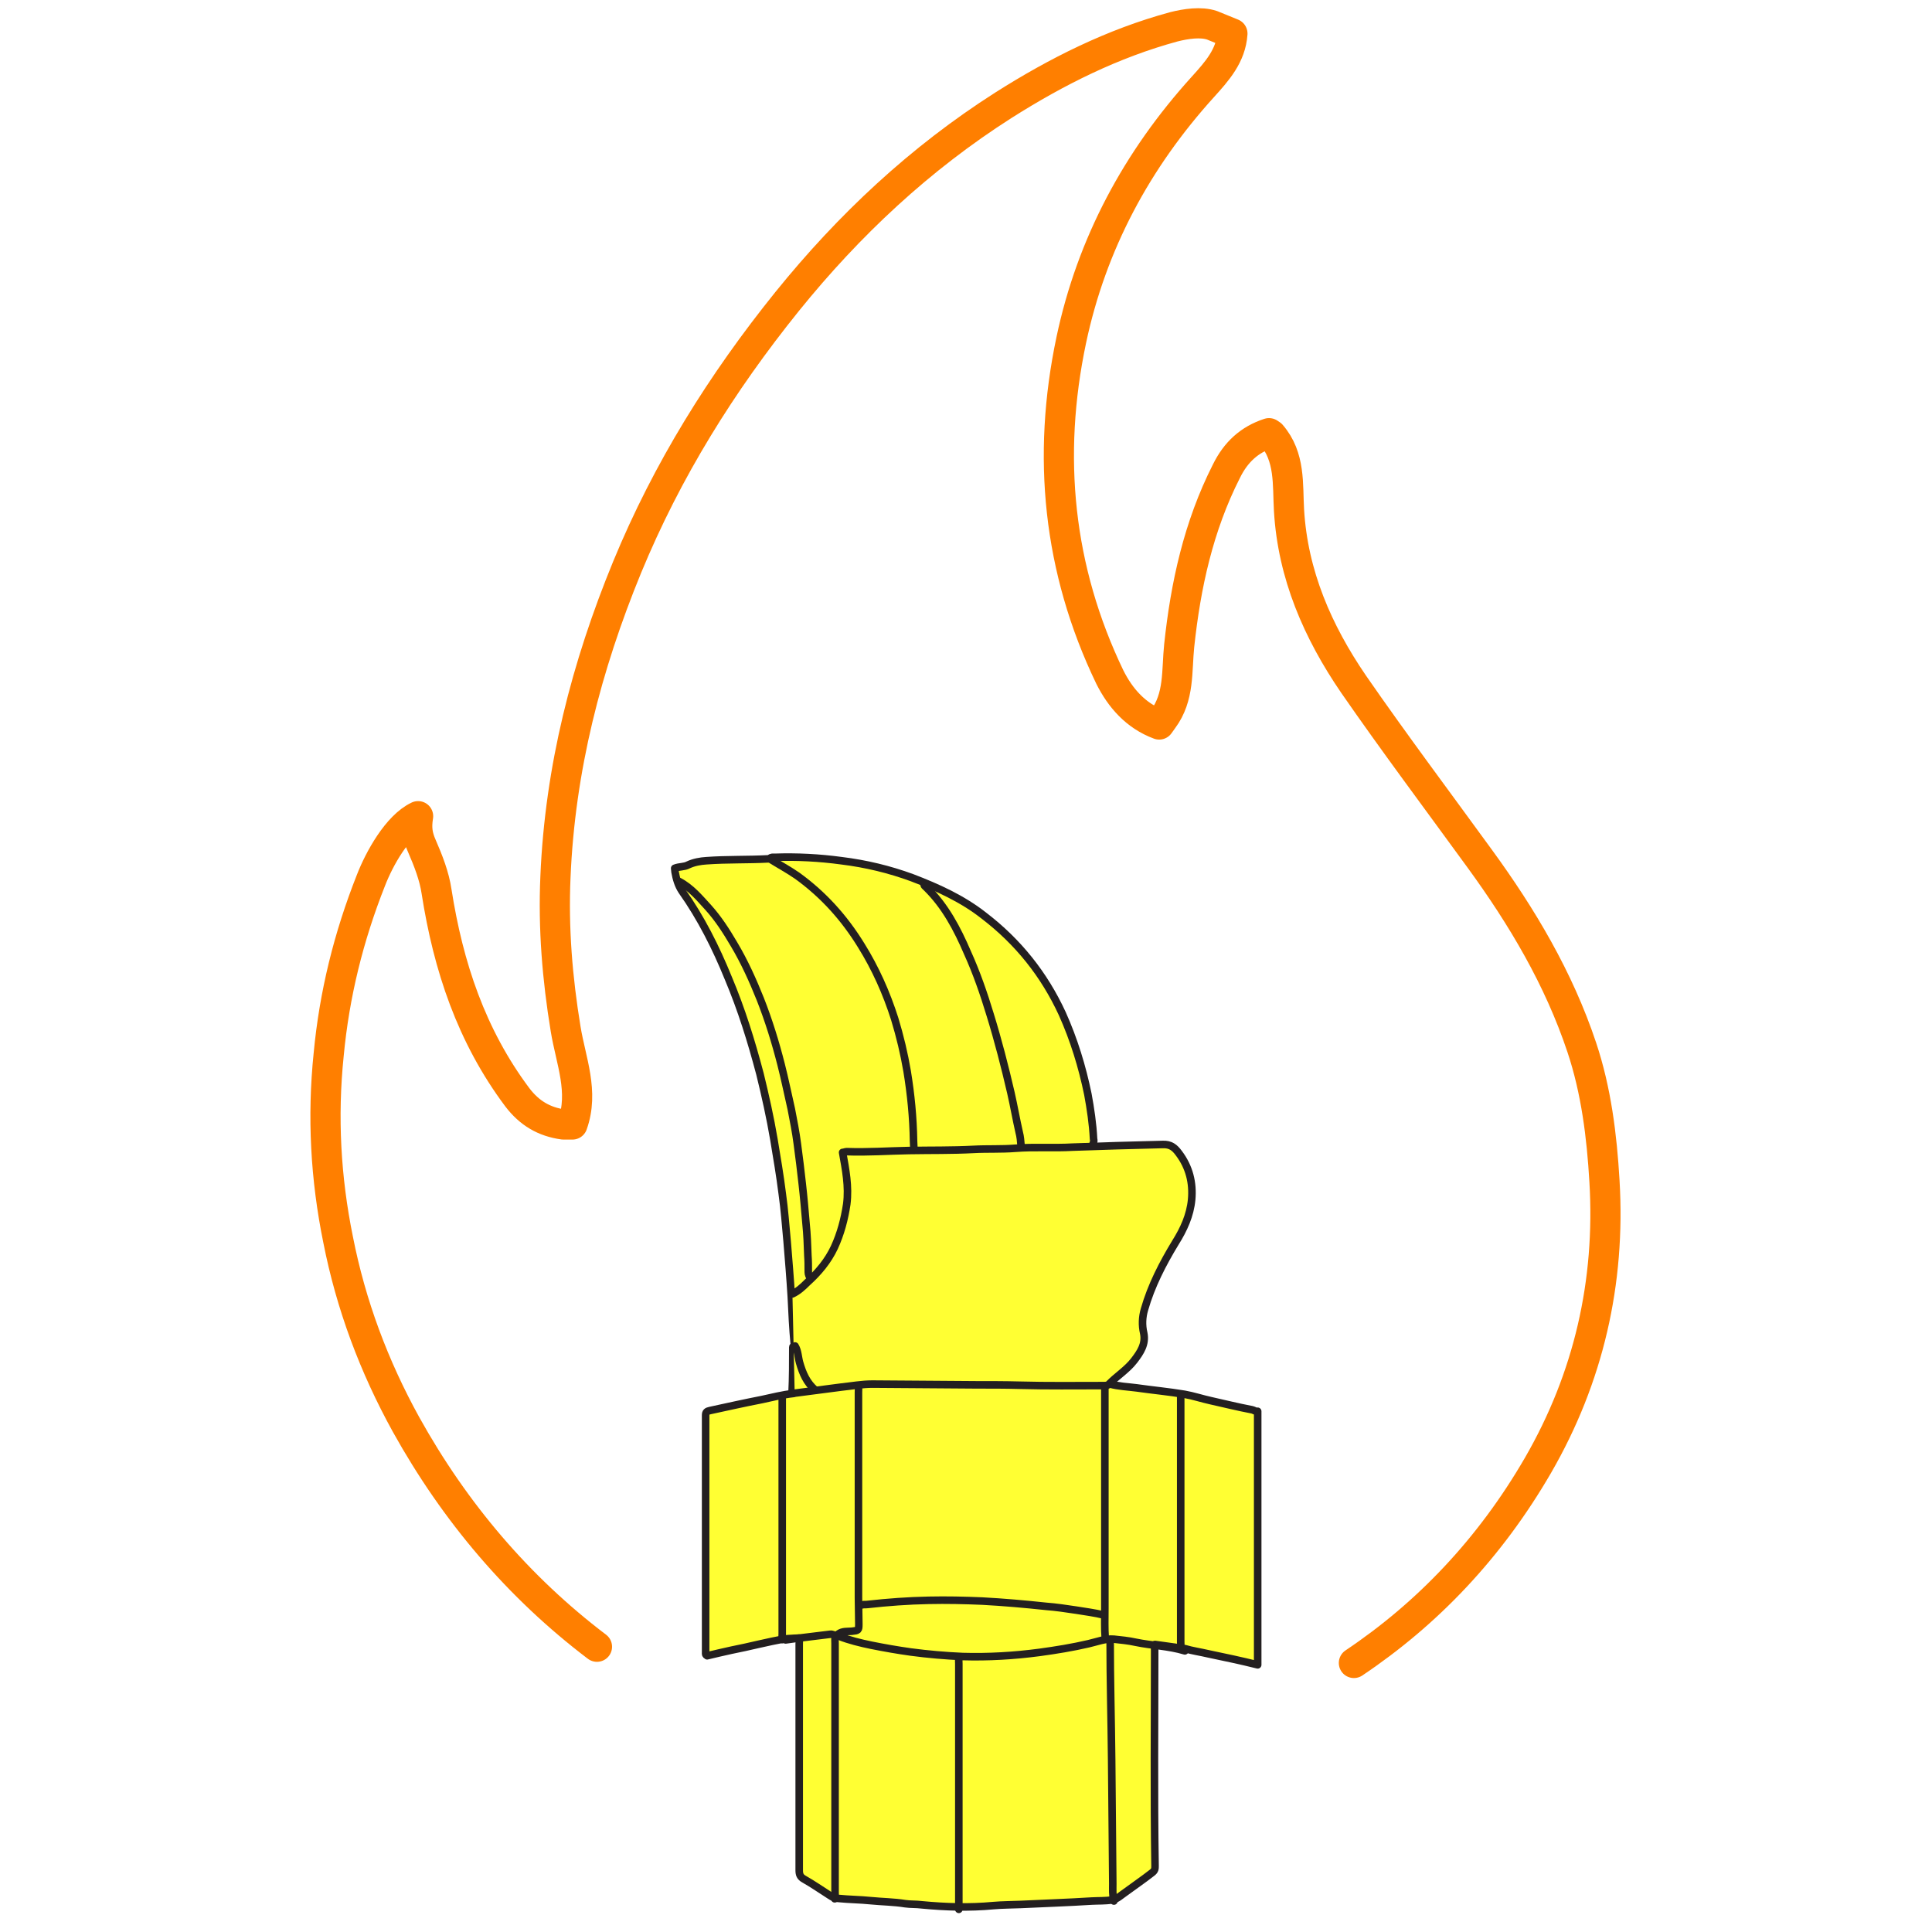
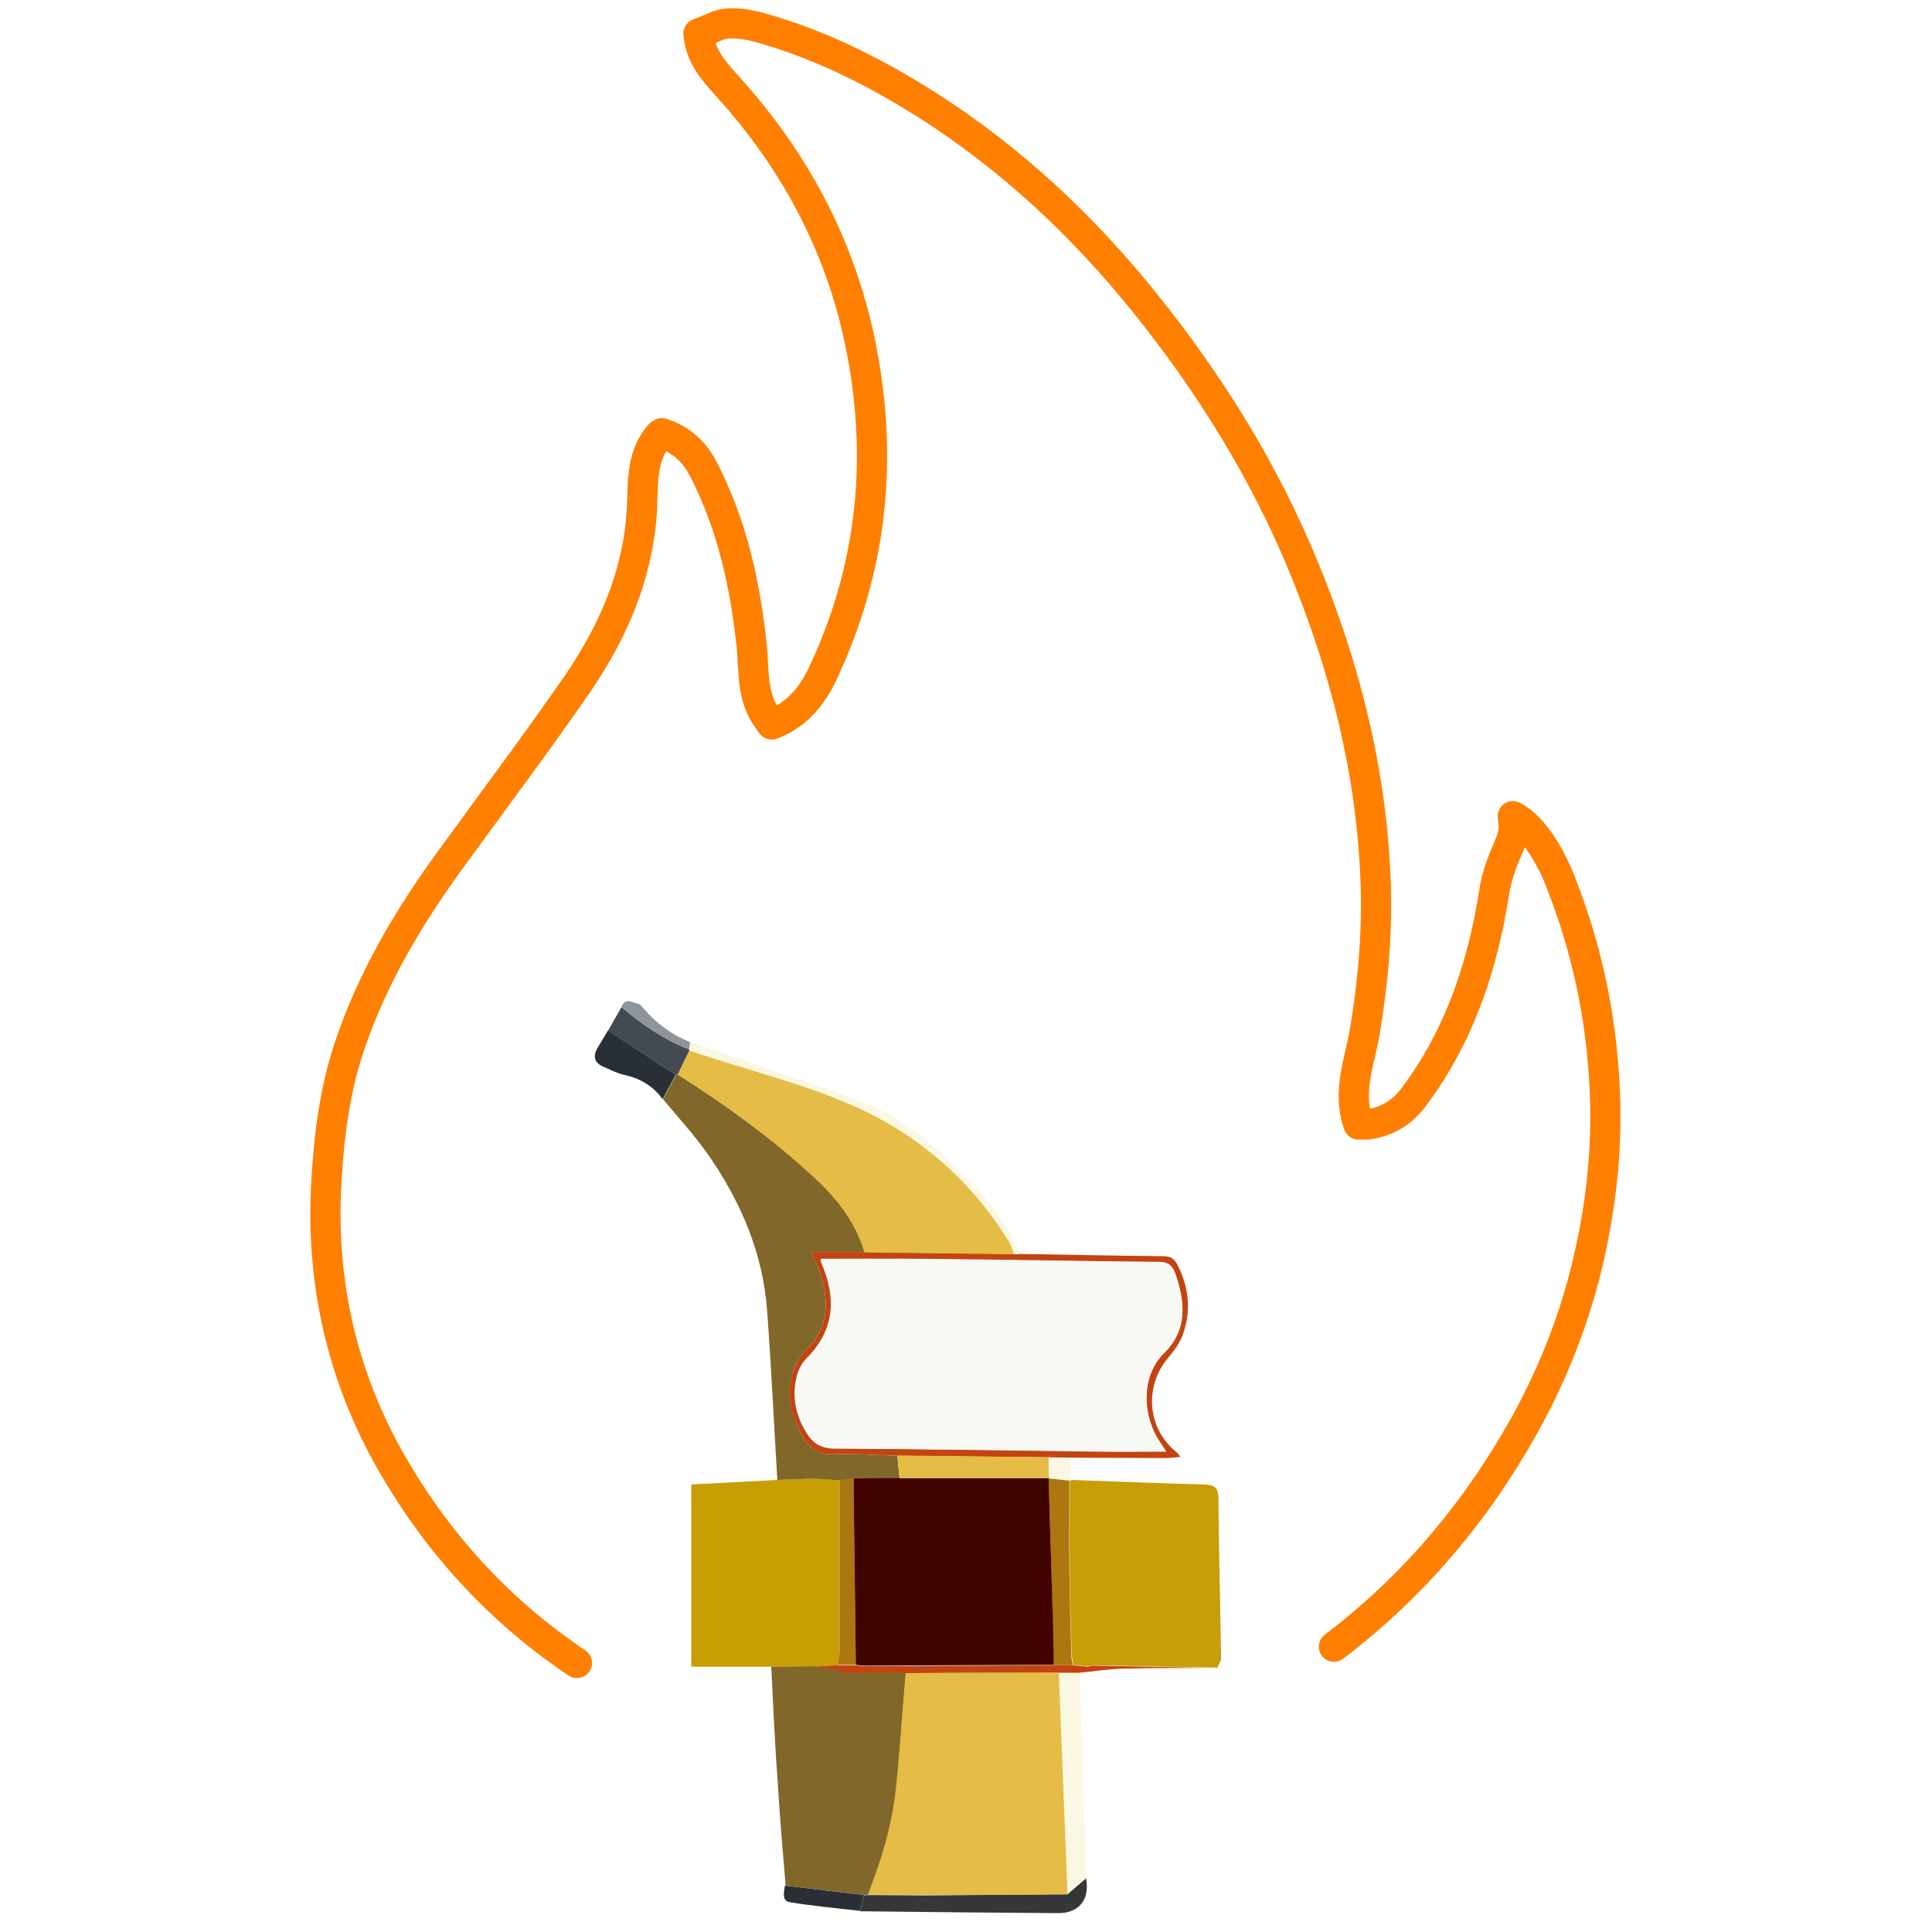
<svg xmlns="http://www.w3.org/2000/svg" version="1.1" id="Layer_1" x="0px" y="0px" viewBox="0 0 512 512" style="enable-background:new 0 0 512 512;" xml:space="preserve">
  <style type="text/css">
	.st0{fill:none;stroke:#FF7F00;stroke-width:8;stroke-linecap:round;stroke-linejoin:round;stroke-miterlimit:10;}
- 	.st1{fill:#FFFF33;stroke:#231F20;stroke-width:2;stroke-linecap:round;stroke-linejoin:round;stroke-miterlimit:10;}
- 	.st2{fill:none;stroke:#231F20;stroke-width:2;stroke-linecap:round;stroke-linejoin:round;stroke-miterlimit:10;}
+ 	.st1{fill:#C89E05;}
+ 	.st2{fill:#C79E06;}
+ 	.st3{fill:#82672A;}
+ 	.st4{fill:#C44411;}
+ 	.st5{fill:#FAF8E2;}
+ 	.st6{fill:#353739;}
+ 	.st7{fill:#283036;}
+ 	.st8{fill:#434A50;}
+ 	.st9{fill:#8D949A;}
+ 	.st10{fill:#AC7611;}
+ 	.st11{fill:#E4BC46;}
+ 	.st12{fill:#410400;}
+ 	.st13{fill:#F8F8F5;}
</style>
  <g>
-     <path class="st0" d="M158.2,436.4c-20.7-15.7-37.6-35.5-50.6-58.9c-8.5-15.4-14.6-31.7-18-49c-3.3-16.2-4.2-32.5-2.5-49   c1.5-16,5.3-31.3,11.2-46.2c2.2-5.7,7-14.4,12.5-17l0,0c-0.5,3.1-0.2,5.2,1,7.9c1.7,3.9,3.3,8,3.9,12.1   c3.1,19.8,9.2,38.2,21.4,54.5c3.2,4.2,7.1,6.5,12.2,7.2h2.4c3.1-8.7-0.4-16.8-1.8-25.3c-2.2-13.4-3.3-26.7-2.7-40.3   c1.2-28.7,8.2-55.8,19-82.1c10.6-25.7,25-48.8,42.4-70.4c16.4-20.3,35.2-37.9,57.3-52c14.2-9,29-16.4,45.2-20.8   c3.2-0.8,7.1-1.4,10.1-0.4l5.4,2.2c-0.4,5.9-4.1,10-7.8,14.1c-17.5,19.3-29.5,41.6-34.9,67.1c-6.5,30.8-3.5,60.8,10.2,89.3   c2.8,5.6,6.9,10.3,13.1,12.6l1-1.4c4.4-5.9,3.6-12.8,4.3-19.5c1.7-16,5.1-31.6,12.5-46.2c2.5-5.1,6.1-8.4,11.3-10.1l0.6,0.4   c5.1,5.9,4.3,13.2,4.7,20c1,17.1,7.6,32.2,17.1,46.1c10.8,15.6,22.2,30.8,33.4,46.2c11.3,15.5,21,31.8,27.1,50.1   c3.8,11.4,5.3,23.4,6,35.4c1.6,26.8-4.2,52.1-17.6,75.3c-12.8,22.1-29.4,39.4-48.8,52.4" />
-     <g>
-       <path class="st1" d="M289.7,303c0.2-0.4,0.2-0.8,0.1-1.2c-0.2-4-0.8-8-1.5-11.8c-1.5-7.3-3.7-14.5-6.8-21.4    c-4.8-10.4-11.7-19-20.7-25.9c-5.7-4.5-12.3-7.5-19.1-10.1c-6-2.2-12.2-3.7-18.7-4.5c-5.9-0.8-11.8-1.1-17.7-0.9    c-0.5,0-0.9-0.1-1.3,0.3l-0.3,0.1c-5.5,0.3-11,0.1-16.5,0.5c-1.6,0.1-3.3,0.4-4.8,1.1c-1.1,0.6-2.4,0.4-3.6,0.9l0.1,1    c0.3,1.7,0.8,3.5,1.8,5c5.1,7.2,9,15,12.3,23.1c3.5,8.3,6.1,16.7,8.4,25.4c1.4,5.7,2.7,11.5,3.7,17.4c0.8,4.8,1.6,9.5,2.2,14.3    c0.6,4.2,0.9,8.5,1.3,12.7c0.4,4.9,0.8,9.7,1.1,14.6c0.2,4.3,0.4,8.6,0.8,12.7l-0.1,0.3c-0.1,0.1-0.3,0.3-0.3,0.4    c0,4.1,0,8.2-0.2,12.1l0.3,0.2c-2.8,0.3-5.5,1-8.3,1.6c-4.6,0.9-9.1,1.9-13.7,2.9c-0.9,0.2-1.2,0.4-1.2,1.3c0,21,0,42,0,63    c0,0.2-0.1,0.4,0.4,0.7c2-0.5,4.3-1,6.5-1.5c4.7-0.9,9.4-2.2,14.2-3l3.6-0.2c0.2,0.5,0.1,1.1,0.1,1.6c0,20,0,39.9,0,59.9    c0,1.1,0.2,1.8,1.3,2.4c2.3,1.3,4.6,2.9,6.8,4.3c0.7,0.5,1.5,0.8,2.2,0.8c2.9,0.3,5.8,0.3,8.7,0.6c3,0.3,6,0.3,9.1,0.8    c1.4,0.2,2.9,0.1,4.4,0.3c6.3,0.6,12.6,0.8,19,0.2c2.3-0.2,4.8-0.2,7.2-0.3c6.2-0.3,12.5-0.5,18.8-0.9c1.8-0.1,3.6,0,5.4-0.3    c1.4-0.2,2.3-1.2,3.5-2c2.3-1.7,4.8-3.4,7.1-5.2c0.8-0.6,0.8-1.1,0.8-1.8c-0.3-19.1-0.1-38-0.1-57.1c0-0.5-0.1-1.1,0.1-1.6    l7.9,1.1c2,0.6,4.2,0.9,6.3,1.4c4.3,0.9,8.6,1.8,13,2.9c0-22.4,0-44.8,0-67.2c-0.6,0.1-1-0.3-1.5-0.4c-3.7-0.7-7.3-1.6-10.9-2.4    c-2.3-0.5-4.7-1.3-7-1.7c-4.2-0.7-8.5-1.1-12.7-1.7c-2.3-0.3-4.8-0.4-7-1L289.7,303z" />
-       <path class="st2" d="M314,437.5c-4.3-1.3-8.8-1.4-13.1-2.3c-1.8-0.4-3.8-0.6-5.7-0.8c-2.3-0.2-4.5,0.7-6.7,1.2    c-4.3,1-8.6,1.7-13,2.3c-6.8,0.9-13.6,1.3-20.4,1.1c-4.6-0.2-9.2-0.6-13.7-1.2c-3.6-0.5-7-1.1-10.5-1.8c-2.9-0.6-5.8-1.3-8.6-2.4" />
-       <path class="st2" d="M180,233.6c3.2,1.7,5.4,4.4,7.7,6.9c2.7,3,4.8,6.3,6.8,9.7c2.8,4.7,5,9.6,7,14.6c2.2,5.6,4,11.4,5.5,17.3    c1,3.9,1.8,7.9,2.7,11.8c0.6,3.1,1.2,6.1,1.6,9.2c0.5,3.6,0.9,7.1,1.3,10.6c0.4,3.5,0.7,7,1,10.5c0.3,2.9,0.4,5.7,0.5,8.6    c0.1,1.3,0.1,2.7,0.1,3.9c0,0.6,0,1.2,0.4,1.7" />
-       <path class="st1" d="M210,342.9c1.5-0.7,2.7-1.8,3.9-3c3-2.7,5.5-5.7,7.2-9.3c1.7-3.7,2.7-7.5,3.3-11.5c0.6-4.7-0.3-9.2-1.1-13.7    c0.4,0,0.7-0.2,1.1-0.2c5.5,0.2,11-0.2,16.5-0.3c5.7-0.1,11.4,0,17.1-0.3c3.7-0.2,7.4,0,11.1-0.3c5.1-0.4,10.1,0,15.2-0.3    c8-0.3,15.8-0.5,23.8-0.7c2.1-0.1,3.2,0.8,4.3,2.3c2.8,3.7,3.8,7.9,3.4,12.3c-0.4,4.2-2.1,7.9-4.3,11.4    c-3.4,5.6-6.4,11.4-8.2,17.7c-0.6,2-0.7,4.2-0.2,6.3c0.6,2.9-0.9,5.1-2.5,7.2c-1.9,2.5-4.7,4.2-6.8,6.4c-0.3,0.3-1,0.3-1.5,0.3    c-7.3,0-14.7,0.1-22.1-0.1c-3.8-0.1-7.6-0.1-11.4-0.1c-9.2-0.1-18.5-0.1-27.6-0.2c-2.8,0-5.5,0.5-8.3,0.8    c-4.1,0.5-8.2,1.1-12.3,1.6" />
-       <path class="st2" d="M204,227.6c2.4,1.5,5,2.9,7.3,4.5c6.9,5,12.4,11.1,16.9,18.4c3.8,6.1,6.7,12.6,8.9,19.5    c1.4,4.6,2.5,9.2,3.3,13.9c1,6.1,1.6,12.2,1.7,18.5c0,0.7,0.1,1.5,0.1,2.2" />
-       <path class="st2" d="M221.4,433.6c-0.2,0.6-0.1,1.3-0.1,1.9c0,21.9,0,43.8,0,65.9c0,0.6,0.1,1.2-0.1,1.8" />
-       <path class="st2" d="M244.9,234.2c-0.1,0.5,0.3,0.7,0.6,1c5,4.9,8.2,11,10.9,17.3c2.4,5.3,4.3,10.8,6,16.4    c2.1,6.8,3.9,13.8,5.5,20.7c0.8,3.5,1.4,7,2.2,10.5c0.3,1.1,0.4,2.3,0.5,3.6" />
-       <path class="st2" d="M294.2,434.6c0,10.6,0.3,21.1,0.4,31.7c0.1,11,0.2,21.9,0.3,32.9c0,1.5-0.1,3.1,0.3,4.6" />
-       <path class="st2" d="M312.9,370c0,21.6,0,43.2,0,65c0,0.6,0.1,1.2-0.1,1.8" />
-       <path class="st2" d="M254.2,439.3c-0.2,0.5-0.1,1.1-0.1,1.6c0,21.7,0,43.3,0,65.1" />
-       <path class="st2" d="M292.5,428c-2.4-0.6-4.9-0.9-7.3-1.3c-2.7-0.4-5.3-0.8-8-1c-5.6-0.6-11.3-1.1-16.9-1.4    c-4.7-0.2-9.4-0.3-14.2-0.2c-5.4,0.1-10.8,0.5-16.2,1.1c-0.6,0.1-1.3-0.1-1.9,0.3" />
-       <path class="st2" d="M207.3,370.5c0,20.8,0,41.6,0,62.4c0,0.5-0.1,1.1,0.1,1.6" />
-       <path class="st2" d="M292.8,367.6c0,19.6,0,39.1,0,58.6c0,2.7-0.1,5.3,0.1,8" />
-       <path class="st2" d="M227.4,367.4c0.2,0.5,0.1,1.1,0.1,1.6c0,18.2,0,36.3,0,54.4c0,2.3,0.1,4.7,0.1,7c0,1.7-0.1,1.7-1.9,1.9    c-1.1,0.1-2.4-0.1-3.5,0.7" />
-       <path class="st1" d="M208.2,434.6c4-0.6,8-1,11.8-1.5c0.7-0.1,1.2,0.4,1.9,0.3" />
-       <path class="st2" d="M210.7,356.7c0.8,1.3,0.8,3,1.2,4.4c0.8,2.8,1.9,5.4,4.2,7.3" />
-     </g>
+     <path class="st0" d="M152.9,440.7c-19.4-13-36-30.3-48.8-52.4c-13.4-23.2-19.2-48.5-17.6-75.3c0.7-12,2.2-24,6-35.4   c6.1-18.3,15.8-34.6,27.1-50.1c11.2-15.4,22.6-30.6,33.4-46.2c9.5-13.9,16.1-29,17.1-46.1c0.4-6.8-0.4-14.1,4.7-20l0.6-0.4   c5.2,1.7,8.8,5,11.3,10.1c7.4,14.6,10.8,30.2,12.5,46.2c0.7,6.7-0.1,13.6,4.3,19.5l1,1.4c6.2-2.3,10.3-7,13.1-12.6   c13.7-28.5,16.7-58.5,10.2-89.3c-5.4-25.5-17.4-47.8-34.9-67.1c-3.7-4.1-7.4-8.2-7.8-14.1l5.4-2.2c3-1,6.9-0.4,10.1,0.4   c16.2,4.4,31,11.8,45.2,20.8c22.1,14.1,40.9,31.7,57.3,52c17.4,21.6,31.8,44.7,42.4,70.4c10.8,26.3,17.8,53.4,19,82.1   c0.6,13.6-0.5,26.9-2.7,40.3c-1.4,8.5-4.9,16.6-1.8,25.3h2.4c5.1-0.7,9-3,12.2-7.2c12.2-16.3,18.3-34.7,21.4-54.5   c0.6-4.1,2.2-8.2,3.9-12.1c1.2-2.7,1.5-4.8,1-7.9l0,0c5.5,2.6,10.3,11.3,12.5,17c5.9,14.9,9.7,30.2,11.2,46.2   c1.7,16.5,0.8,32.8-2.5,49c-3.4,17.3-9.5,33.6-18,49c-13,23.4-29.9,43.2-50.6,58.9" />
+   </g>
+   <g>
+     <path class="st1" d="M204.4,441.7c-7,0-14,0-21.2,0c0-16,0-32,0-48.3c7.6-0.4,15.2-0.8,22.8-1.2c3.3-0.1,6.6-0.3,9.8-0.3   c2.2,0,4.5,0.2,6.7,0.4c0,15.1,0,30.1,0,45.2c0,1.3-0.3,2.5-0.5,3.8c-2.3,0.1-4.6,0.3-6.9,0.4C211.5,441.7,208,441.7,204.4,441.7z" />
+     <path class="st2" d="M283.9,392.2c11.8,0.4,23.5,0.9,35.3,1.2c2.8,0.1,3.7,1,3.7,3.8c0.1,14.1,0.5,28.1,0.7,42.2   c0,0.9-0.7,1.7-1,2.6c-0.2,0-0.4-0.1-0.6-0.1c-0.8,0-1.6,0-2.3,0c-10.1-0.2-20.1-0.4-30.2-0.6c-0.4,0.1-0.7,0.2-1.1,0.3   c-1.3-0.1-2.6-0.3-3.9-0.4c-0.2-0.9-0.4-1.8-0.5-2.7c-0.2-7.5-0.5-14.9-0.5-22.4c-0.1-7.9,0-15.9,0-23.8   C283.6,392.3,283.7,392.2,283.9,392.2z" />
+     <path class="st3" d="M204.4,441.7c3.6,0,7.1-0.1,10.7-0.1c2,0.2,3.9,0.3,5.9,0.6c1.2,0.2,2.3,1,3.5,1c5.2,0.1,10.4,0.1,15.6,0.1   c-0.9,10.3-1.5,20.5-2.6,30.8c-1,9.7-3.9,18.9-7.4,28c-0.3,0-0.6,0.1-0.9,0.1c-7-0.8-14-1.7-21-2.5c-0.7-8.6-1.5-17.3-2-25.9   C205.4,463.1,204.9,452.4,204.4,441.7z" />
+     <path class="st3" d="M222.5,392.3c-2.2-0.1-4.5-0.4-6.7-0.4c-3.3,0-6.6,0.2-9.8,0.3c-0.9-14.9-1.6-29.9-2.7-44.8   c-1.1-15.3-7-29-15.7-41.5c-3.6-5.1-7.9-9.8-11.9-14.6c1.2-2.2,2.3-4.3,3.5-6.5c0.2,0,0.4,0,0.5,0c12.5,7.9,24.5,16.6,35.5,26.5   c6.3,5.7,11.6,12.2,14.1,20.5c-4.6,0-9.3,0-14.3,0c1,2.4,1.9,4.1,2.4,5.8c2.4,7.4,2.2,14.3-3.8,20.2c-1.3,1.3-2.4,3-3.1,4.8   c-2.6,6.8-0.9,13.1,2.8,19c1.7,2.7,4.1,3.9,7.6,3.8c5.6-0.2,11.3,0.2,16.9,0.4c0.2,2,0.4,4,0.6,6c-4,0-8.1,0.1-12.1,0.1   C225,392,223.7,392.1,222.5,392.3z" />
+     <path class="st4" d="M237.8,385.8c-5.6-0.2-11.3-0.6-16.9-0.4c-3.5,0.1-5.9-1.1-7.6-3.8c-3.7-5.9-5.5-12.2-2.8-19   c0.7-1.7,1.7-3.5,3.1-4.8c6-5.9,6.2-12.8,3.8-20.2c-0.5-1.7-1.4-3.3-2.4-5.8c5,0,9.7,0,14.3,0c13.2,0.2,26.4,0.3,39.6,0.5   c0.4,0,0.7,0,1.1,0c12.7,0.2,25.4,0.5,38.1,0.6c2,0,3.1,0.5,4,2.4c3,6,3.6,12.1,1.4,18.3c-0.8,2.2-2.3,4.3-3.9,6.2   c-6.6,7.8-5.5,19.1,2.5,25.3c0.1,0.1,0.2,0.3,0.7,1c-1.4,0.1-2.6,0.3-3.7,0.3c-8.5,0-17-0.1-25.5-0.1c-1.9,0-3.8-0.1-5.7-0.1   C264.5,386.1,251.1,385.9,237.8,385.8z M217.6,333.6c0,0.3-0.1,0.5,0,0.7c0.1,0.3,0.2,0.5,0.3,0.8c3.9,9.2,3.3,17.6-4.1,25   c-1.3,1.3-2.3,3.4-2.7,5.3c-1.1,5-0.1,9.8,2.6,14.2c1.7,2.9,3.9,4.3,7.5,4.3c23.2,0.1,46.5,0.5,69.7,0.8c6,0.1,12,0,18.2,0   c-0.6-0.9-1.2-1.8-1.8-2.7c-4.2-6.2-5.4-16.9,1.3-23.5c6.2-6.1,5.5-13.6,2.8-21.2c-0.8-2.1-2-2.8-4.2-2.8   c-20.7-0.2-41.3-0.6-62-0.8C236,333.6,226.8,333.6,217.6,333.6z" />
+     <path class="st5" d="M286.1,443.3c0.6,18.2,1.2,36.3,1.7,54.5c-1.6,1.4-3.3,2.8-4.9,4.2c-0.8-19.6-1.5-39.1-2.3-58.7   C282.5,443.3,284.3,443.3,286.1,443.3z" />
+     <path class="st6" d="M282.9,502c1.6-1.4,3.3-2.8,4.9-4.2c1.1,5.5-1.8,9.2-7.3,9.2c-17.5-0.1-35.1-0.3-52.6-0.5   c0.4-1.4,0.7-2.8,1.1-4.2c0.3,0,0.6-0.1,0.9-0.1c5.2,0,10.4,0.1,15.6,0.1C258.1,502.2,270.5,502.1,282.9,502z" />
+     <path class="st5" d="M269.9,332.4c-0.4,0-0.7,0-1.1,0c-0.5-1.2-0.8-2.5-1.4-3.5c-8.2-13.2-18.9-23.9-32.5-31.5   c-16.3-9.2-34.7-12.9-52.1-19c0-0.1-0.1-0.2-0.1-0.2c0.1-0.7,0.2-1.3,0.3-2c14.8,5.1,29.7,10,44.4,15.4c8.6,3.2,16.2,8.4,22.9,14.8   c7.6,7.4,15.2,14.7,19.3,24.8C269.6,331.5,269.7,332,269.9,332.4z" />
+     <path class="st4" d="M286.1,443.3c-1.8,0-3.6,0-5.5,0c-13.5,0-27.1,0-40.6,0.1c-5.2,0-10.4,0-15.6-0.1c-1.2,0-2.3-0.8-3.5-1   c-1.9-0.3-3.9-0.4-5.9-0.6c2.3-0.1,4.6-0.3,6.9-0.4c1.6,0,3.2,0,4.8,0c0.7,0.1,1.5,0.2,2.2,0.2c16.7,0,33.5-0.1,50.2-0.2   c1.8,0,3.5,0,5.3,0c1.3,0.1,2.6,0.3,3.9,0.4c0.4-0.1,0.7-0.2,1.1-0.3c10.1,0.2,20.1,0.4,30.2,0.6c-7,0.1-14,0-21,0.2   C294.4,442.2,290.3,442.9,286.1,443.3z" />
+     <path class="st7" d="M179.1,284.8c-1.2,2.2-2.3,4.3-3.5,6.5c-2.6-3.6-6.1-5.6-10.4-6.5c-1.8-0.4-3.6-1.4-5.3-2.1   c-2.4-1-2.8-2.8-1.6-4.9c0.9-1.6,1.9-3.1,2.8-4.7C167.1,277,173.1,280.9,179.1,284.8z" />
+     <path class="st8" d="M179.1,284.8c-6-3.9-12-7.8-18-11.6c1.2-2.1,2.4-4.2,3.6-6.3c5.5,4.6,11.2,8.6,17.9,11.2   c0,0.1,0.1,0.2,0.1,0.3c-1,2.1-2.1,4.3-3.1,6.4C179.4,284.8,179.3,284.8,179.1,284.8z" />
+     <path class="st7" d="M229,502.2c-0.4,1.4-0.7,2.8-1.1,4.2c-6.2-0.7-12.5-1.3-18.6-2.3c-2.2-0.4-1.5-2.7-1.3-4.4   C215,500.5,222,501.4,229,502.2z" />
+     <path class="st9" d="M182.6,278.1c-6.7-2.6-12.4-6.7-17.9-11.2c0.9-2.6,2.8-1.3,4.3-0.9c0.6,0.1,1.1,0.7,1.5,1.2   c3.4,4,7.5,7,12.4,9C182.8,276.8,182.7,277.4,182.6,278.1z" />
+     <path class="st5" d="M277.9,386.3c1.9,0,3.8,0.1,5.7,0.1c0.1,2,0.2,3.9,0.3,5.9c-0.2,0-0.3,0.1-0.5,0.2c-1.8-0.2-3.7-0.4-5.5-0.6   c0,0,0.1,0,0.1,0C277.9,389.9,277.9,388.1,277.9,386.3z" />
+     <path class="st4" d="M321.9,441.8c0.2,0,0.4,0.1,0.6,0.1C322.3,441.9,322.1,441.9,321.9,441.8z" />
+     <path class="st10" d="M226.8,441.2c-1.6,0-3.2,0-4.8,0c0.2-1.3,0.5-2.5,0.5-3.8c0-15.1,0-30.1,0-45.2c1.3-0.2,2.5-0.3,3.8-0.5   c0,0.4-0.1,0.7-0.1,1.1c0,0.5,0,1.1,0,1.6C226.4,410.1,226.6,425.6,226.8,441.2z" />
+     <path class="st10" d="M277.9,391.8c1.8,0.2,3.7,0.4,5.5,0.6c0,7.9-0.1,15.9,0,23.8c0.1,7.5,0.3,14.9,0.5,22.4   c0,0.9,0.3,1.8,0.5,2.7c-1.8,0-3.5,0-5.3,0c0-1,0-2,0-3c0-2.1-0.1-4.2-0.1-6.3C278.7,418.6,278.3,405.2,277.9,391.8z" />
+     <path class="st10" d="M289.5,441.3c-0.4,0.1-0.7,0.2-1.1,0.3C288.7,441.5,289.1,441.4,289.5,441.3z" />
+     <path class="st11" d="M240,443.4c13.5,0,27.1,0,40.6-0.1c0.8,19.6,1.5,39.1,2.3,58.7c-12.4,0.1-24.9,0.2-37.3,0.2   c-5.2,0-10.4-0.1-15.6-0.1c3.5-9,6.4-18.3,7.4-28C238.5,463.9,239.1,453.6,240,443.4z" />
+     <path class="st12" d="M279.2,438.2c0,1,0,2,0,3c-16.7,0.1-33.5,0.1-50.2,0.2c-0.7,0-1.5-0.1-2.2-0.2c-0.2-15.6-0.4-31.1-0.6-46.7   c0-0.5,0-1.1,0-1.6c0-0.4,0.1-0.7,0.1-1.1c4,0,8.1-0.1,12.1-0.1c13.2,0,26.4,0,39.6,0c0,0-0.1,0-0.1,0c0.4,13.4,0.8,26.8,1.2,40.2   C279.1,434.1,279.2,436.2,279.2,438.2z" />
+     <path class="st11" d="M179.6,284.8c1-2.1,2.1-4.3,3.1-6.4c17.5,6.1,35.8,9.8,52.1,19c13.5,7.7,24.3,18.3,32.5,31.5   c0.7,1.1,1,2.3,1.4,3.5c-13.2-0.2-26.4-0.3-39.6-0.5c-2.5-8.3-7.8-14.9-14.1-20.5C204.1,301.4,192.2,292.7,179.6,284.8z" />
+     <path class="st11" d="M278,391.7c-13.2,0-26.4,0-39.6,0c-0.2-2-0.4-4-0.6-6c13.4,0.2,26.7,0.3,40.1,0.5   C277.9,388.1,277.9,389.9,278,391.7z" />
+     <path class="st13" d="M217.6,333.6c9.3,0,18.4-0.1,27.5,0c20.7,0.2,41.3,0.6,62,0.8c2.2,0,3.4,0.7,4.2,2.8   c2.8,7.6,3.4,15.1-2.8,21.2c-6.7,6.6-5.5,17.3-1.3,23.5c0.6,0.9,1.2,1.8,1.8,2.7c-6.2,0-12.2,0.1-18.2,0   c-23.2-0.3-46.5-0.6-69.7-0.8c-3.6,0-5.8-1.4-7.5-4.3c-2.7-4.4-3.7-9.2-2.6-14.2c0.4-1.9,1.3-3.9,2.7-5.3c7.4-7.4,8-15.8,4.1-25   c-0.1-0.3-0.2-0.5-0.3-0.8C217.5,334.2,217.6,334,217.6,333.6z" />
+     <path class="st3" d="M226.2,392.9c0,0.5,0,1.1,0,1.6C226.2,394,226.2,393.4,226.2,392.9z" />
+     <path class="st4" d="M279.2,438.2c0-2.1-0.1-4.2-0.1-6.3C279.1,434.1,279.2,436.2,279.2,438.2z" />
  </g>
</svg>
